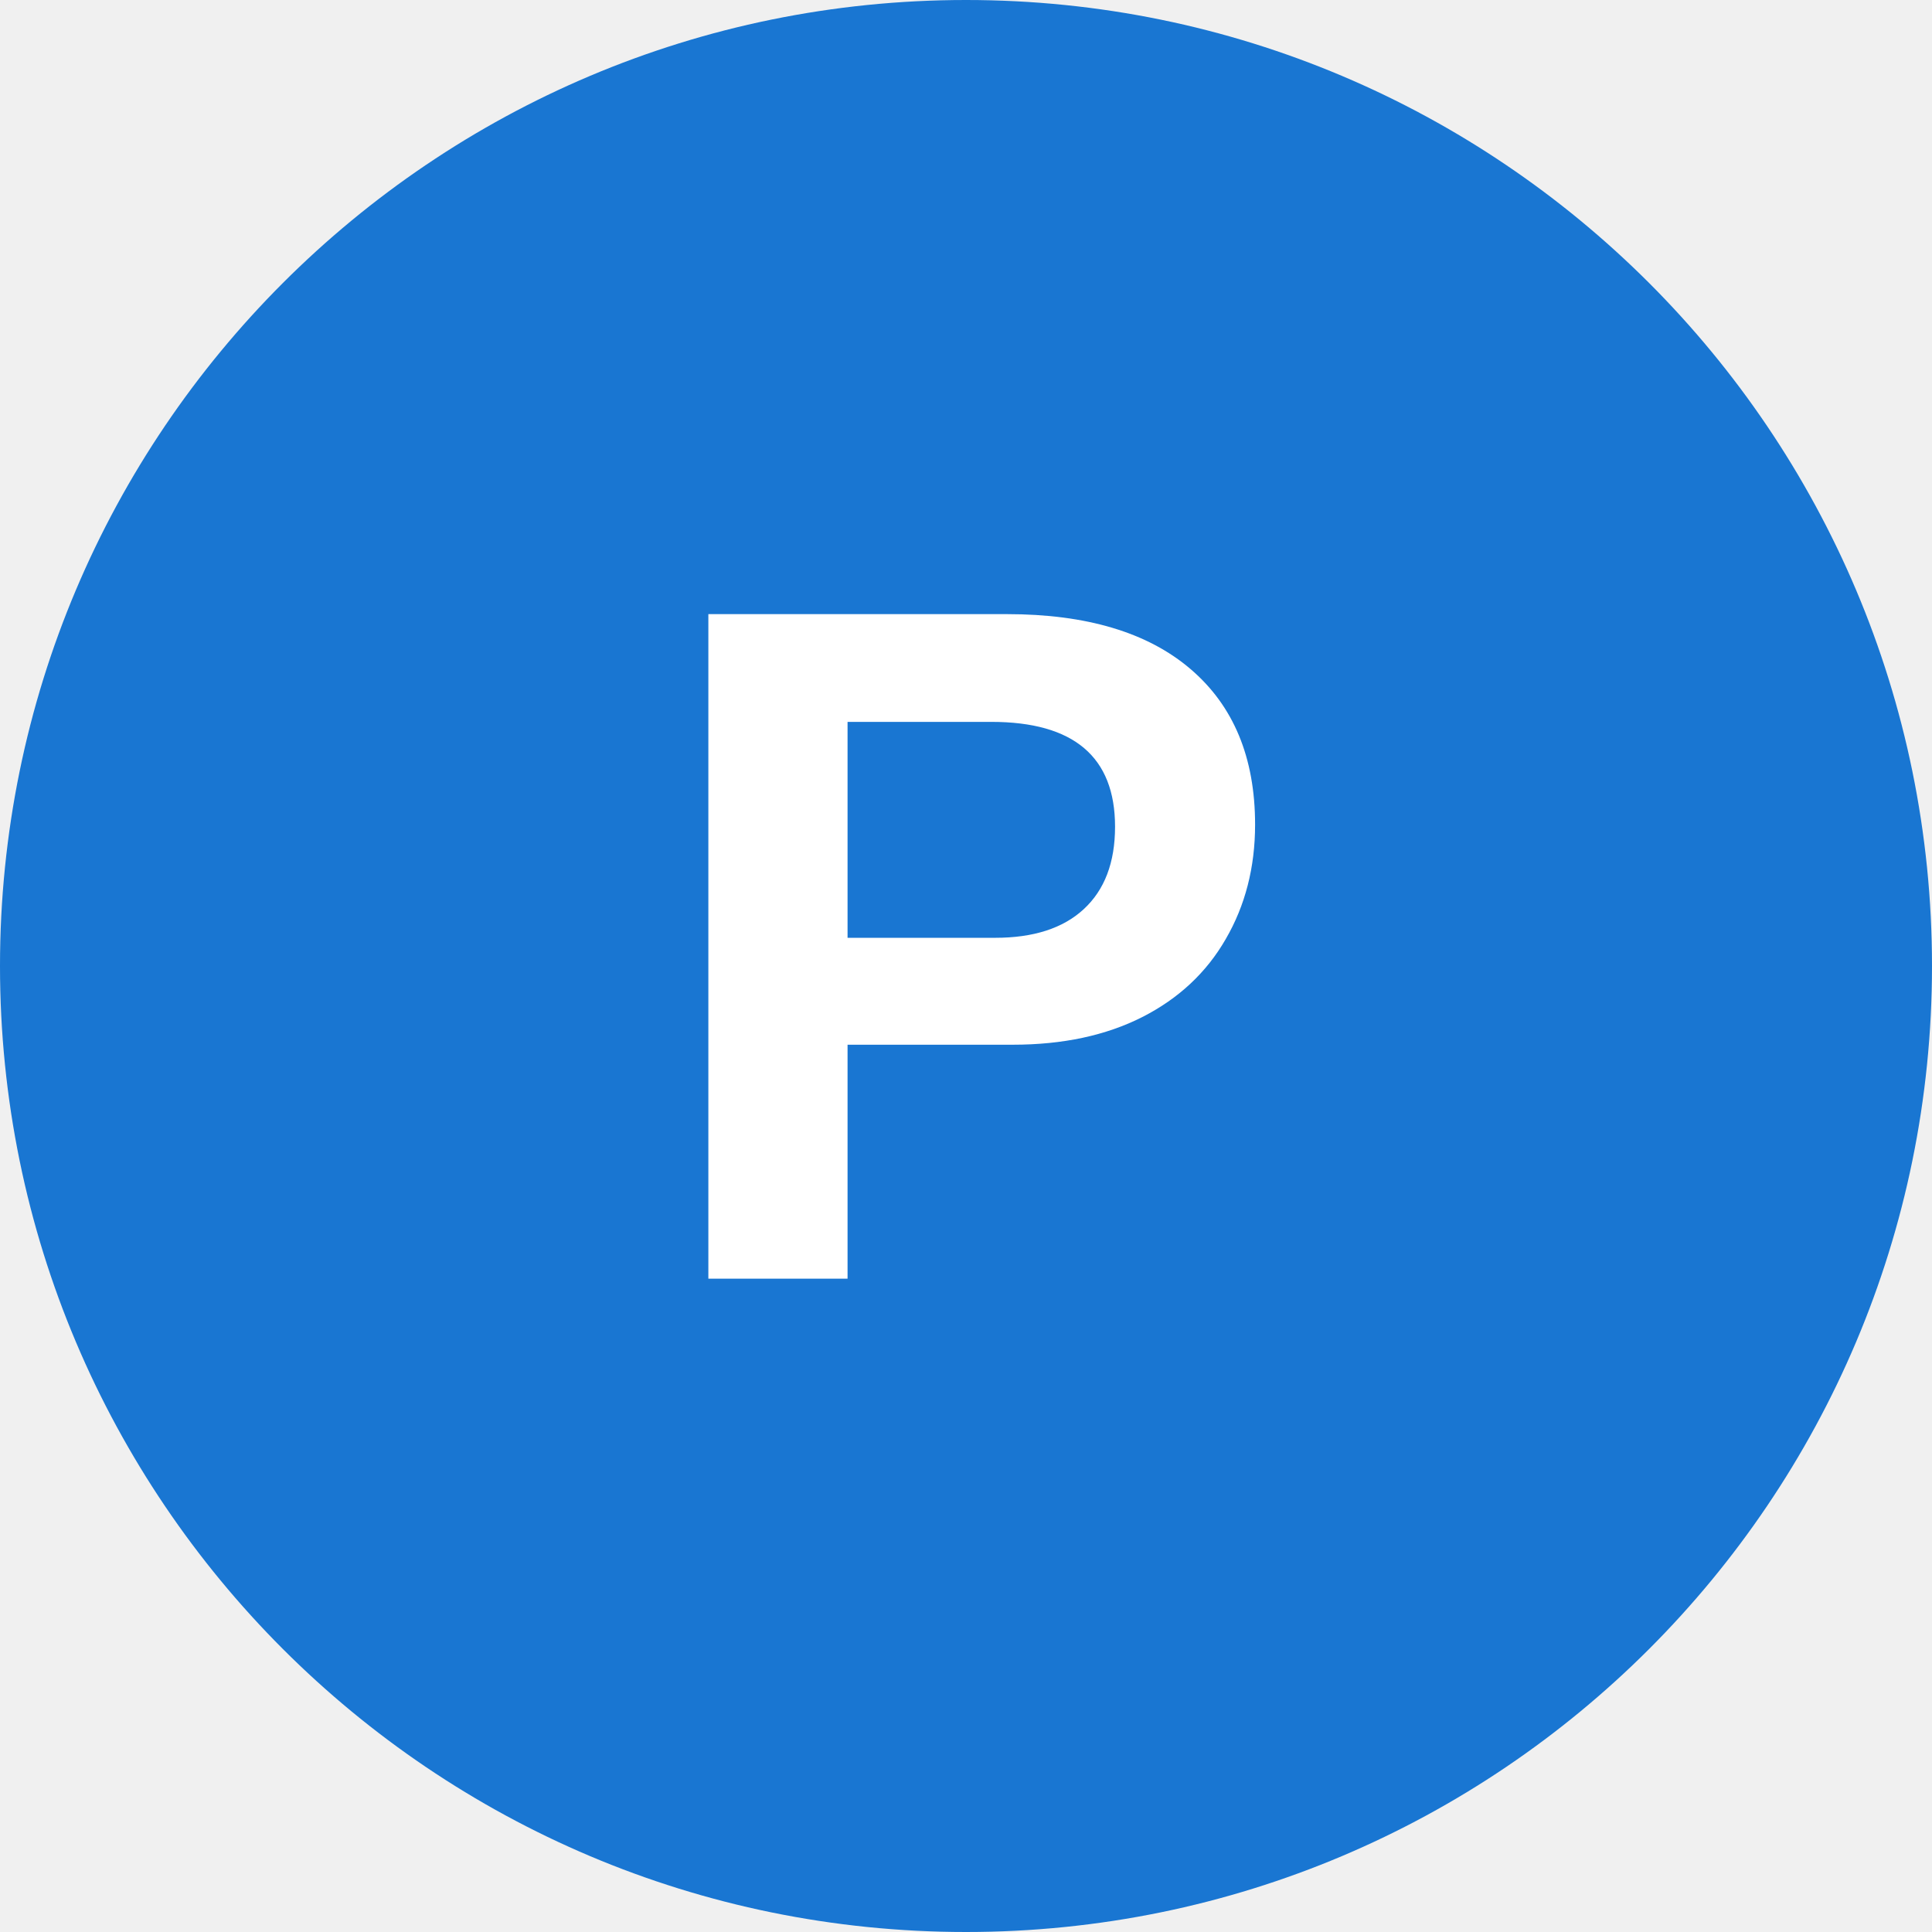
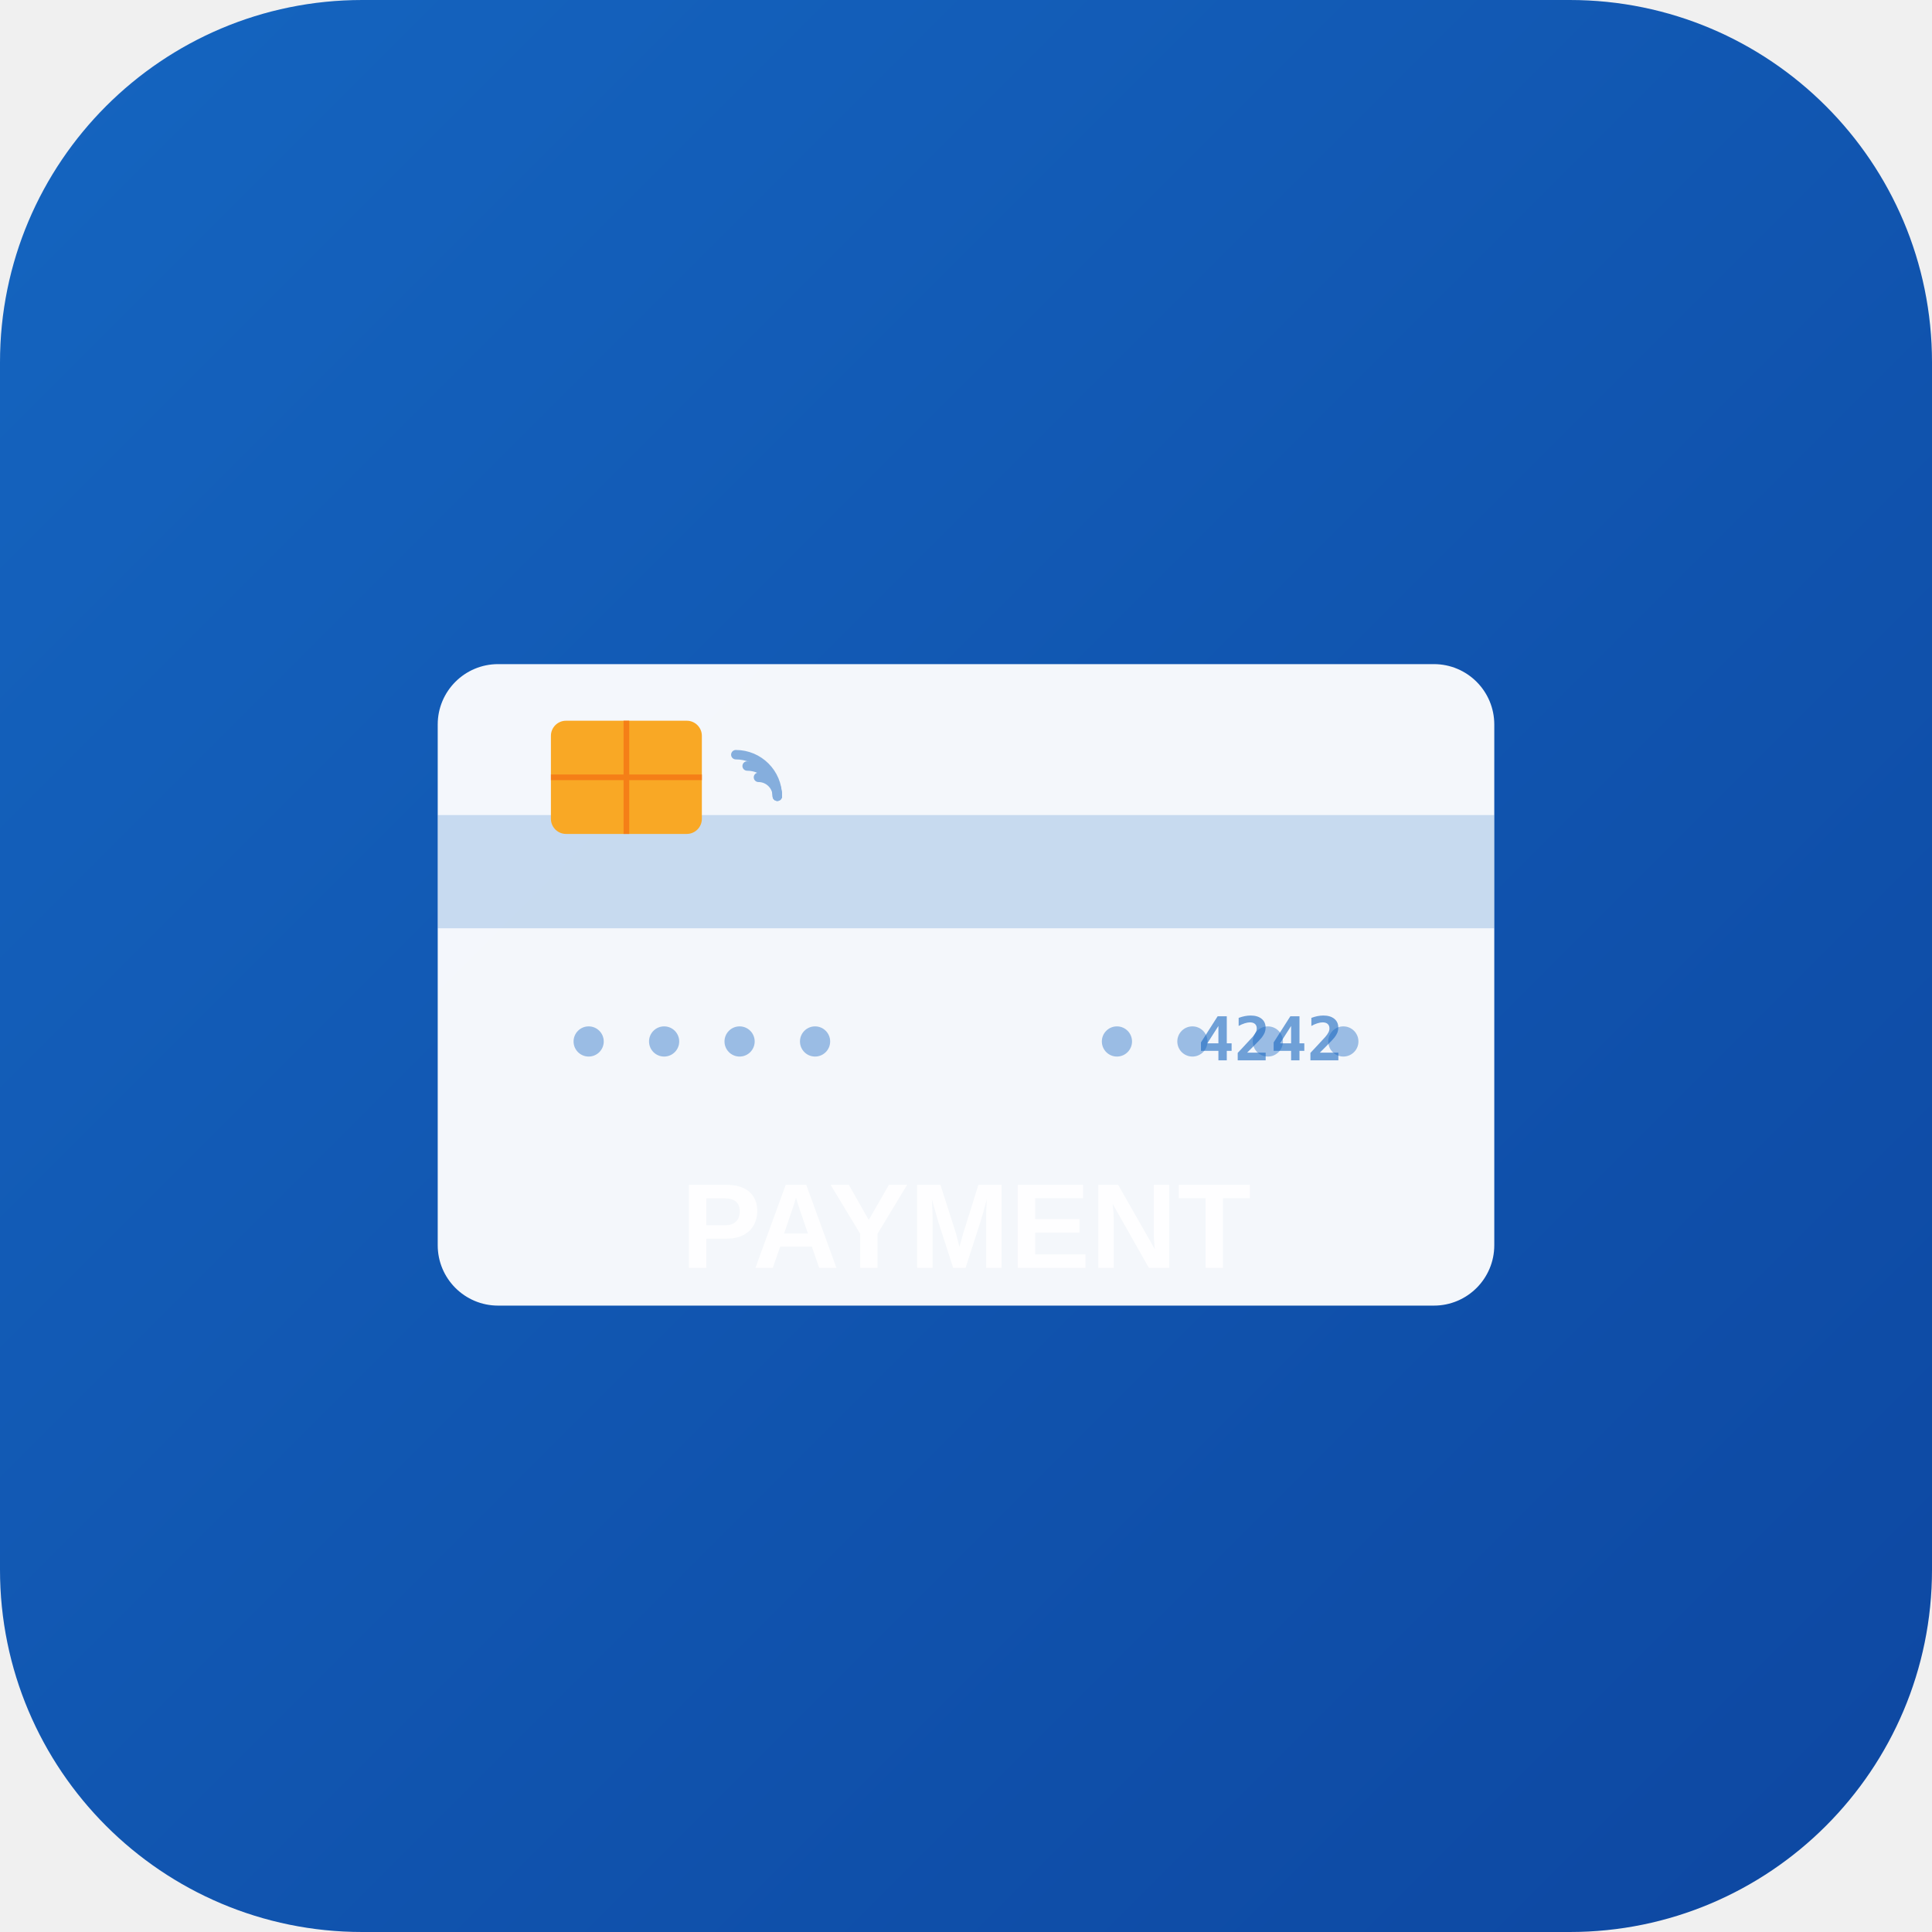
- <svg xmlns="http://www.w3.org/2000/svg" width="72" height="72" viewBox="0 0 72 72">
-   <circle cx="36" cy="36" r="36" fill="#1976d2" />
-   <text x="50%" y="52%" text-anchor="middle" dominant-baseline="middle" fill="#ffffff" font-family="Arial,sans-serif" font-weight="bold" font-size="36">P</text>
+ <svg xmlns="http://www.w3.org/2000/svg" width="512" height="512" viewBox="0 0 512 512">
+   <defs>
+     <linearGradient id="bg" x1="0%" y1="0%" x2="100%" y2="100%">
+       <stop offset="0%" style="stop-color:#1565c0" />
+       <stop offset="100%" style="stop-color:#0d47a1" />
+     </linearGradient>
+   </defs>
+   <rect width="512" height="512" rx="96" fill="url(#bg)" />
+   <g transform="translate(256,256)">
+     <rect x="-140" y="-80" width="280" height="170" rx="16" fill="#ffffff" opacity="0.95" />
+     <rect x="-140" y="-40" width="280" height="30" fill="#1565c0" opacity="0.2" />
+     <rect x="-110" y="-65" width="40" height="30" rx="4" fill="#f9a825" />
+     <line x1="-110" y1="-50" x2="-70" y2="-50" stroke="#f57f17" stroke-width="1.5" />
+     <line x1="-90" y1="-65" x2="-90" y2="-35" stroke="#f57f17" stroke-width="1.5" />
+     <g transform="translate(-55,-50)" fill="none" stroke="#1565c0" stroke-width="2.5" stroke-linecap="round" opacity="0.5">
+       <path d="M0,0 a5,5 0 0,1 5,5" />
+       <path d="M-3,-3 a8,8 0 0,1 8,8" />
+       <path d="M-6,-6 a11,11 0 0,1 11,11" />
+     </g>
+     <circle cx="-100" cy="20" r="4" fill="#1565c0" opacity="0.4" />
+     <circle cx="-80" cy="20" r="4" fill="#1565c0" opacity="0.4" />
+     <circle cx="-60" cy="20" r="4" fill="#1565c0" opacity="0.4" />
+     <circle cx="-40" cy="20" r="4" fill="#1565c0" opacity="0.4" />
+     <circle cx="40" cy="20" r="4" fill="#1565c0" opacity="0.4" />
+     <circle cx="60" cy="20" r="4" fill="#1565c0" opacity="0.4" />
+     <circle cx="80" cy="20" r="4" fill="#1565c0" opacity="0.4" />
+     <circle cx="100" cy="20" r="4" fill="#1565c0" opacity="0.4" />
+     <text x="100" y="25" text-anchor="end" fill="#1565c0" font-family="monospace" font-size="16" font-weight="bold" opacity="0.6">4242</text>
+     <text x="0" y="80" text-anchor="middle" fill="#ffffff" font-family="Arial,sans-serif" font-weight="bold" font-size="32" opacity="0.9">PAYMENT</text>
+   </g>
</svg>
